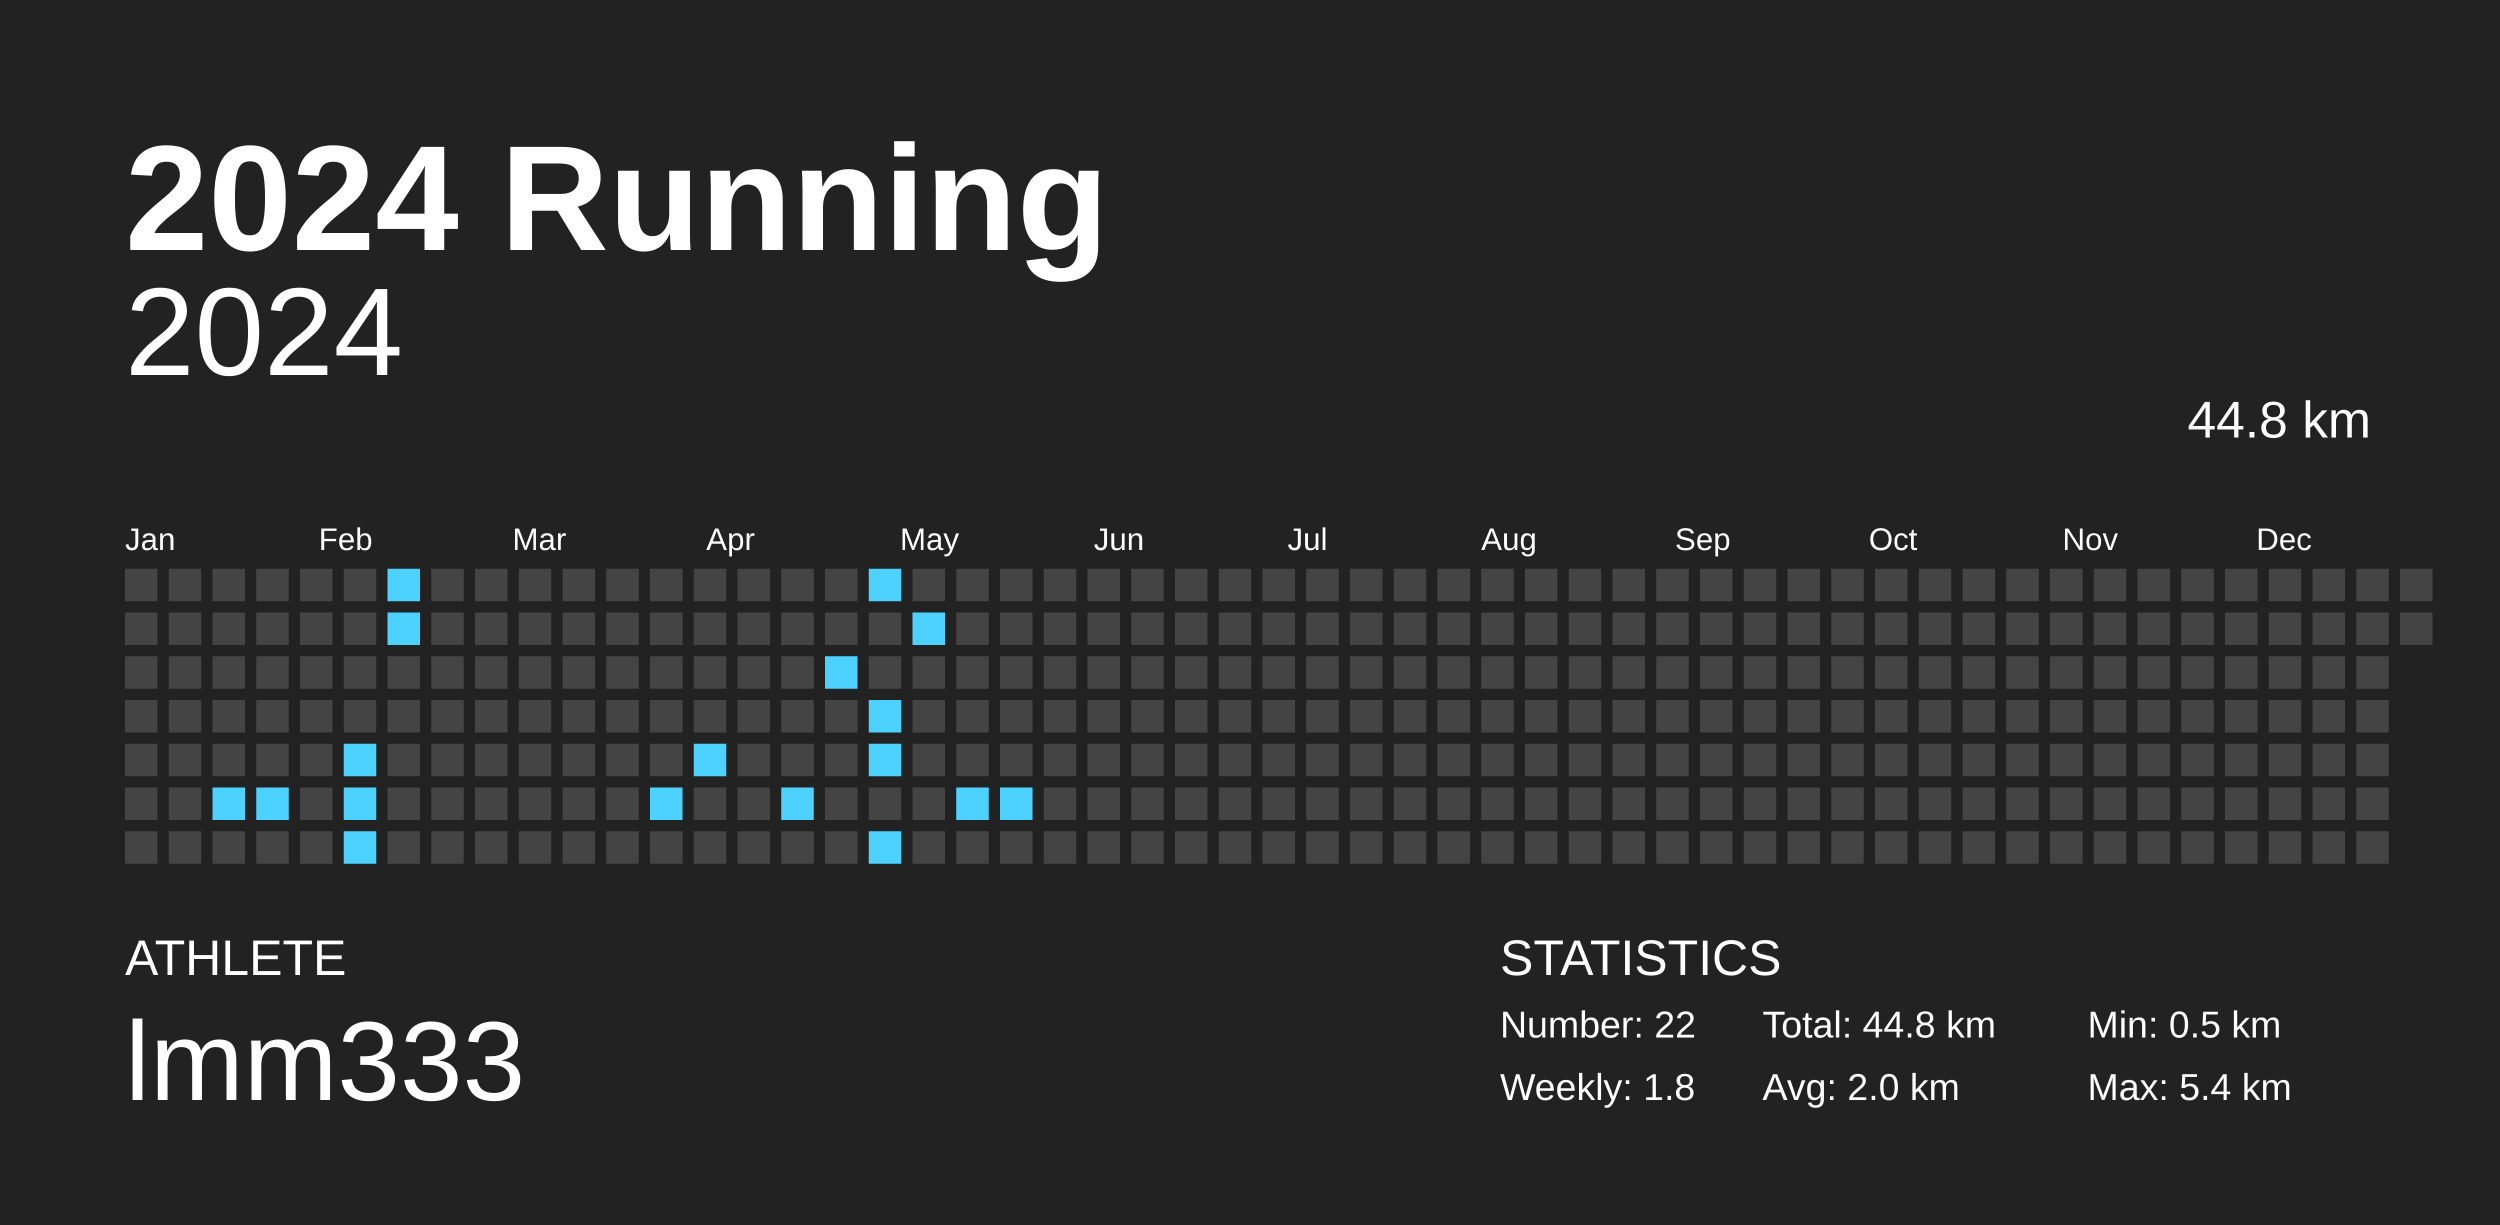
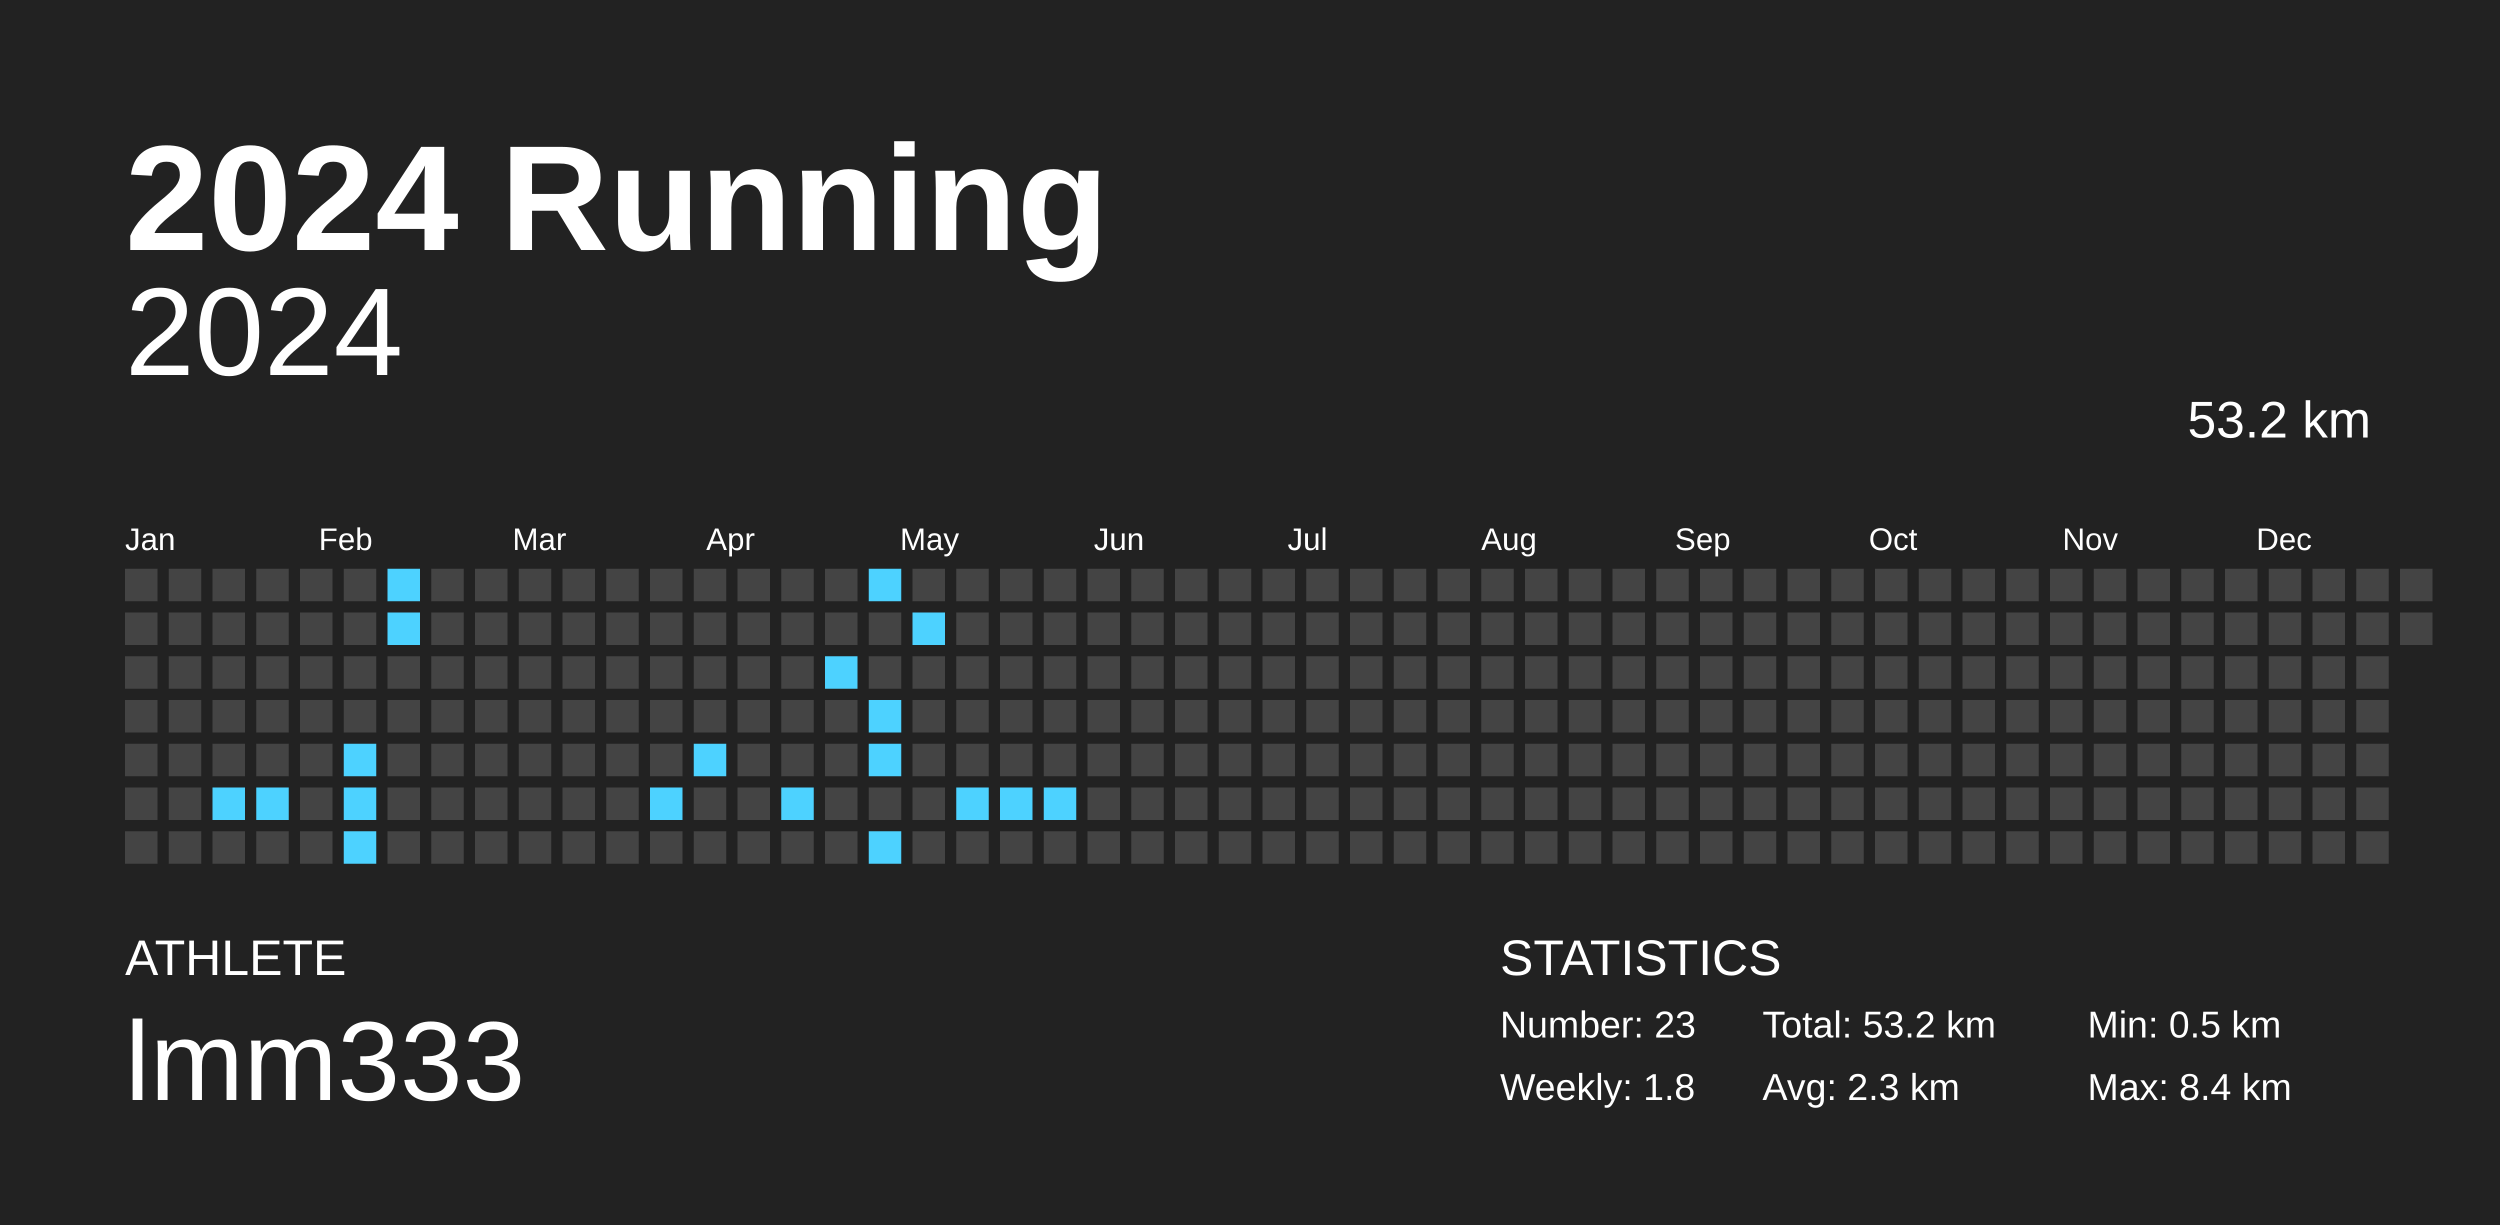
<svg xmlns="http://www.w3.org/2000/svg" baseProfile="full" height="98mm" version="1.1" viewBox="0,0,200,98" width="200mm">
  <defs />
  <rect fill="#222222" height="98" width="200" x="0" y="0" />
  <text fill="#FFFFFF" style="font-size:12px; font-family:Arial; font-weight:bold;" x="10" y="20">2024 Running</text>
  <text fill="#FFFFFF" style="font-size:4px; font-family:Arial" x="10" y="78">ATHLETE</text>
  <text fill="#FFFFFF" style="font-size:9px; font-family:Arial" x="10" y="88">lmm333</text>
  <text fill="#FFFFFF" style="font-size:4px; font-family:Arial" x="120" y="78">STATISTICS</text>
-   <text fill="#FFFFFF" style="font-size:3px; font-family:Arial" x="120" y="83">Number: 22</text>
+   <text fill="#FFFFFF" style="font-size:3px; font-family:Arial" x="120" y="83">Number: 23</text>
  <text fill="#FFFFFF" style="font-size:3px; font-family:Arial" x="120" y="88">Weekly: 1.8</text>
-   <text fill="#FFFFFF" style="font-size:3px; font-family:Arial" x="141" y="83">Total: 44.8 km</text>
-   <text fill="#FFFFFF" style="font-size:3px; font-family:Arial" x="141" y="88">Avg: 2.0 km</text>
+   <text fill="#FFFFFF" style="font-size:3px; font-family:Arial" x="141" y="83">Total: 53.2 km</text>
+   <text fill="#FFFFFF" style="font-size:3px; font-family:Arial" x="141" y="88">Avg: 2.3 km</text>
  <text fill="#FFFFFF" style="font-size:3px; font-family:Arial" x="167" y="83">Min: 0.5 km</text>
-   <text fill="#FFFFFF" style="font-size:3px; font-family:Arial" x="167" y="88">Max: 5.4 km</text>
+   <text fill="#FFFFFF" style="font-size:3px; font-family:Arial" x="167" y="88">Max: 8.4 km</text>
  <text alignment-baseline="hanging" fill="#FFFFFF" style="font-size:10.0px; font-family:Arial;" x="10" y="30">2024</text>
-   <text alignment-baseline="hanging" fill="#FFFFFF" style="font-size:4.125px; font-family:Arial;" x="175" y="35">44.8 km</text>
+   <text alignment-baseline="hanging" fill="#FFFFFF" style="font-size:4.125px; font-family:Arial;" x="175" y="35">53.2 km</text>
  <text fill="#FFFFFF" style="font-size:2.5px; font-family:Arial" x="10.0" y="44">Jan</text>
  <text fill="#FFFFFF" style="font-size:2.5px; font-family:Arial" x="25.5" y="44">Feb</text>
  <text fill="#FFFFFF" style="font-size:2.5px; font-family:Arial" x="41.0" y="44">Mar</text>
  <text fill="#FFFFFF" style="font-size:2.5px; font-family:Arial" x="56.5" y="44">Apr</text>
  <text fill="#FFFFFF" style="font-size:2.5px; font-family:Arial" x="72.0" y="44">May</text>
  <text fill="#FFFFFF" style="font-size:2.5px; font-family:Arial" x="87.5" y="44">Jun</text>
  <text fill="#FFFFFF" style="font-size:2.5px; font-family:Arial" x="103.0" y="44">Jul</text>
  <text fill="#FFFFFF" style="font-size:2.5px; font-family:Arial" x="118.5" y="44">Aug</text>
  <text fill="#FFFFFF" style="font-size:2.5px; font-family:Arial" x="134.0" y="44">Sep</text>
  <text fill="#FFFFFF" style="font-size:2.5px; font-family:Arial" x="149.5" y="44">Oct</text>
  <text fill="#FFFFFF" style="font-size:2.5px; font-family:Arial" x="165.0" y="44">Nov</text>
  <text fill="#FFFFFF" style="font-size:2.5px; font-family:Arial" x="180.5" y="44">Dec</text>
  <rect fill="#444444" height="2.6" width="2.6" x="10.0" y="45.5" />
  <rect fill="#444444" height="2.6" width="2.6" x="10.0" y="49.0" />
  <rect fill="#444444" height="2.6" width="2.6" x="10.0" y="52.5" />
  <rect fill="#444444" height="2.6" width="2.6" x="10.0" y="56.0" />
  <rect fill="#444444" height="2.6" width="2.6" x="10.0" y="59.5" />
  <rect fill="#444444" height="2.6" width="2.6" x="10.0" y="63.0" />
  <rect fill="#444444" height="2.6" width="2.6" x="10.0" y="66.5" />
  <rect fill="#444444" height="2.6" width="2.6" x="13.5" y="45.5" />
  <rect fill="#444444" height="2.6" width="2.6" x="13.5" y="49.0" />
  <rect fill="#444444" height="2.6" width="2.6" x="13.5" y="52.5" />
  <rect fill="#444444" height="2.6" width="2.6" x="13.5" y="56.0" />
  <rect fill="#444444" height="2.6" width="2.6" x="13.5" y="59.5" />
  <rect fill="#444444" height="2.6" width="2.6" x="13.5" y="63.0" />
  <rect fill="#444444" height="2.6" width="2.6" x="13.5" y="66.5" />
  <rect fill="#444444" height="2.6" width="2.6" x="17.0" y="45.5" />
  <rect fill="#444444" height="2.6" width="2.6" x="17.0" y="49.0" />
  <rect fill="#444444" height="2.6" width="2.6" x="17.0" y="52.5" />
  <rect fill="#444444" height="2.6" width="2.6" x="17.0" y="56.0" />
  <rect fill="#444444" height="2.6" width="2.6" x="17.0" y="59.5" />
  <rect fill="#4dd2ff" height="2.6" width="2.6" x="17.0" y="63.0" />
  <rect fill="#444444" height="2.6" width="2.6" x="17.0" y="66.5" />
  <rect fill="#444444" height="2.6" width="2.6" x="20.5" y="45.5" />
  <rect fill="#444444" height="2.6" width="2.6" x="20.5" y="49.0" />
  <rect fill="#444444" height="2.6" width="2.6" x="20.5" y="52.5" />
  <rect fill="#444444" height="2.6" width="2.6" x="20.5" y="56.0" />
  <rect fill="#444444" height="2.6" width="2.6" x="20.5" y="59.5" />
  <rect fill="#4dd2ff" height="2.6" width="2.6" x="20.5" y="63.0" />
  <rect fill="#444444" height="2.6" width="2.6" x="20.5" y="66.5" />
  <rect fill="#444444" height="2.6" width="2.6" x="24.0" y="45.5" />
  <rect fill="#444444" height="2.6" width="2.6" x="24.0" y="49.0" />
  <rect fill="#444444" height="2.6" width="2.6" x="24.0" y="52.5" />
  <rect fill="#444444" height="2.6" width="2.6" x="24.0" y="56.0" />
  <rect fill="#444444" height="2.6" width="2.6" x="24.0" y="59.5" />
  <rect fill="#444444" height="2.6" width="2.6" x="24.0" y="63.0" />
  <rect fill="#444444" height="2.6" width="2.6" x="24.0" y="66.5" />
  <rect fill="#444444" height="2.6" width="2.6" x="27.5" y="45.5" />
  <rect fill="#444444" height="2.6" width="2.6" x="27.5" y="49.0" />
  <rect fill="#444444" height="2.6" width="2.6" x="27.5" y="52.5" />
  <rect fill="#444444" height="2.6" width="2.6" x="27.5" y="56.0" />
  <rect fill="#4dd2ff" height="2.6" width="2.6" x="27.5" y="59.5" />
  <rect fill="#4dd2ff" height="2.6" width="2.6" x="27.5" y="63.0" />
  <rect fill="#4dd2ff" height="2.6" width="2.6" x="27.5" y="66.5" />
  <rect fill="#4dd2ff" height="2.6" width="2.6" x="31.0" y="45.5" />
  <rect fill="#4dd2ff" height="2.6" width="2.6" x="31.0" y="49.0" />
  <rect fill="#444444" height="2.6" width="2.6" x="31.0" y="52.5" />
  <rect fill="#444444" height="2.6" width="2.6" x="31.0" y="56.0" />
  <rect fill="#444444" height="2.6" width="2.6" x="31.0" y="59.5" />
  <rect fill="#444444" height="2.6" width="2.6" x="31.0" y="63.0" />
  <rect fill="#444444" height="2.6" width="2.6" x="31.0" y="66.5" />
  <rect fill="#444444" height="2.6" width="2.6" x="34.5" y="45.5" />
  <rect fill="#444444" height="2.6" width="2.6" x="34.5" y="49.0" />
  <rect fill="#444444" height="2.6" width="2.6" x="34.5" y="52.5" />
  <rect fill="#444444" height="2.6" width="2.6" x="34.5" y="56.0" />
  <rect fill="#444444" height="2.6" width="2.6" x="34.5" y="59.5" />
  <rect fill="#444444" height="2.6" width="2.6" x="34.5" y="63.0" />
  <rect fill="#444444" height="2.6" width="2.6" x="34.5" y="66.5" />
  <rect fill="#444444" height="2.6" width="2.6" x="38.0" y="45.5" />
  <rect fill="#444444" height="2.6" width="2.6" x="38.0" y="49.0" />
  <rect fill="#444444" height="2.6" width="2.6" x="38.0" y="52.5" />
  <rect fill="#444444" height="2.6" width="2.6" x="38.0" y="56.0" />
  <rect fill="#444444" height="2.6" width="2.6" x="38.0" y="59.5" />
  <rect fill="#444444" height="2.6" width="2.6" x="38.0" y="63.0" />
  <rect fill="#444444" height="2.6" width="2.6" x="38.0" y="66.5" />
  <rect fill="#444444" height="2.6" width="2.6" x="41.5" y="45.5" />
  <rect fill="#444444" height="2.6" width="2.6" x="41.5" y="49.0" />
  <rect fill="#444444" height="2.6" width="2.6" x="41.5" y="52.5" />
  <rect fill="#444444" height="2.6" width="2.6" x="41.5" y="56.0" />
  <rect fill="#444444" height="2.6" width="2.6" x="41.5" y="59.5" />
  <rect fill="#444444" height="2.6" width="2.6" x="41.5" y="63.0" />
  <rect fill="#444444" height="2.6" width="2.6" x="41.5" y="66.5" />
  <rect fill="#444444" height="2.6" width="2.6" x="45.0" y="45.5" />
  <rect fill="#444444" height="2.6" width="2.6" x="45.0" y="49.0" />
  <rect fill="#444444" height="2.6" width="2.6" x="45.0" y="52.5" />
  <rect fill="#444444" height="2.6" width="2.6" x="45.0" y="56.0" />
  <rect fill="#444444" height="2.6" width="2.6" x="45.0" y="59.5" />
  <rect fill="#444444" height="2.6" width="2.6" x="45.0" y="63.0" />
  <rect fill="#444444" height="2.6" width="2.6" x="45.0" y="66.5" />
  <rect fill="#444444" height="2.6" width="2.6" x="48.5" y="45.5" />
  <rect fill="#444444" height="2.6" width="2.6" x="48.5" y="49.0" />
  <rect fill="#444444" height="2.6" width="2.6" x="48.5" y="52.5" />
  <rect fill="#444444" height="2.6" width="2.6" x="48.5" y="56.0" />
  <rect fill="#444444" height="2.6" width="2.6" x="48.5" y="59.5" />
  <rect fill="#444444" height="2.6" width="2.6" x="48.5" y="63.0" />
  <rect fill="#444444" height="2.6" width="2.6" x="48.5" y="66.5" />
  <rect fill="#444444" height="2.6" width="2.6" x="52.0" y="45.5" />
  <rect fill="#444444" height="2.6" width="2.6" x="52.0" y="49.0" />
  <rect fill="#444444" height="2.6" width="2.6" x="52.0" y="52.5" />
  <rect fill="#444444" height="2.6" width="2.6" x="52.0" y="56.0" />
  <rect fill="#444444" height="2.6" width="2.6" x="52.0" y="59.5" />
  <rect fill="#4dd2ff" height="2.6" width="2.6" x="52.0" y="63.0" />
  <rect fill="#444444" height="2.6" width="2.6" x="52.0" y="66.5" />
  <rect fill="#444444" height="2.6" width="2.6" x="55.5" y="45.5" />
  <rect fill="#444444" height="2.6" width="2.6" x="55.5" y="49.0" />
  <rect fill="#444444" height="2.6" width="2.6" x="55.5" y="52.5" />
  <rect fill="#444444" height="2.6" width="2.6" x="55.5" y="56.0" />
  <rect fill="#4dd2ff" height="2.6" width="2.6" x="55.5" y="59.5" />
  <rect fill="#444444" height="2.6" width="2.6" x="55.5" y="63.0" />
  <rect fill="#444444" height="2.6" width="2.6" x="55.5" y="66.5" />
  <rect fill="#444444" height="2.6" width="2.6" x="59.0" y="45.5" />
  <rect fill="#444444" height="2.6" width="2.6" x="59.0" y="49.0" />
  <rect fill="#444444" height="2.6" width="2.6" x="59.0" y="52.5" />
  <rect fill="#444444" height="2.6" width="2.6" x="59.0" y="56.0" />
  <rect fill="#444444" height="2.6" width="2.6" x="59.0" y="59.5" />
  <rect fill="#444444" height="2.6" width="2.6" x="59.0" y="63.0" />
  <rect fill="#444444" height="2.6" width="2.6" x="59.0" y="66.5" />
  <rect fill="#444444" height="2.6" width="2.6" x="62.5" y="45.5" />
  <rect fill="#444444" height="2.6" width="2.6" x="62.5" y="49.0" />
  <rect fill="#444444" height="2.6" width="2.6" x="62.5" y="52.5" />
  <rect fill="#444444" height="2.6" width="2.6" x="62.5" y="56.0" />
  <rect fill="#444444" height="2.6" width="2.6" x="62.5" y="59.5" />
  <rect fill="#4dd2ff" height="2.6" width="2.6" x="62.5" y="63.0" />
  <rect fill="#444444" height="2.6" width="2.6" x="62.5" y="66.5" />
  <rect fill="#444444" height="2.6" width="2.6" x="66.0" y="45.5" />
  <rect fill="#444444" height="2.6" width="2.6" x="66.0" y="49.0" />
  <rect fill="#4dd2ff" height="2.6" width="2.6" x="66.0" y="52.5" />
  <rect fill="#444444" height="2.6" width="2.6" x="66.0" y="56.0" />
  <rect fill="#444444" height="2.6" width="2.6" x="66.0" y="59.5" />
  <rect fill="#444444" height="2.6" width="2.6" x="66.0" y="63.0" />
  <rect fill="#444444" height="2.6" width="2.6" x="66.0" y="66.5" />
  <rect fill="#4dd2ff" height="2.6" width="2.6" x="69.5" y="45.5" />
  <rect fill="#444444" height="2.6" width="2.6" x="69.5" y="49.0" />
  <rect fill="#444444" height="2.6" width="2.6" x="69.5" y="52.5" />
  <rect fill="#4dd2ff" height="2.6" width="2.6" x="69.5" y="56.0" />
  <rect fill="#4dd2ff" height="2.6" width="2.6" x="69.5" y="59.5" />
  <rect fill="#444444" height="2.6" width="2.6" x="69.5" y="63.0" />
  <rect fill="#4dd2ff" height="2.6" width="2.6" x="69.5" y="66.5" />
  <rect fill="#444444" height="2.6" width="2.6" x="73.0" y="45.5" />
  <rect fill="#4dd2ff" height="2.6" width="2.6" x="73.0" y="49.0" />
  <rect fill="#444444" height="2.6" width="2.6" x="73.0" y="52.5" />
  <rect fill="#444444" height="2.6" width="2.6" x="73.0" y="56.0" />
  <rect fill="#444444" height="2.6" width="2.6" x="73.0" y="59.5" />
  <rect fill="#444444" height="2.6" width="2.6" x="73.0" y="63.0" />
  <rect fill="#444444" height="2.6" width="2.6" x="73.0" y="66.5" />
  <rect fill="#444444" height="2.6" width="2.6" x="76.5" y="45.5" />
  <rect fill="#444444" height="2.6" width="2.6" x="76.5" y="49.0" />
  <rect fill="#444444" height="2.6" width="2.6" x="76.5" y="52.5" />
  <rect fill="#444444" height="2.6" width="2.6" x="76.5" y="56.0" />
  <rect fill="#444444" height="2.6" width="2.6" x="76.5" y="59.5" />
  <rect fill="#4dd2ff" height="2.6" width="2.6" x="76.5" y="63.0" />
  <rect fill="#444444" height="2.6" width="2.6" x="76.5" y="66.5" />
  <rect fill="#444444" height="2.6" width="2.6" x="80.0" y="45.5" />
  <rect fill="#444444" height="2.6" width="2.6" x="80.0" y="49.0" />
  <rect fill="#444444" height="2.6" width="2.6" x="80.0" y="52.5" />
  <rect fill="#444444" height="2.6" width="2.6" x="80.0" y="56.0" />
  <rect fill="#444444" height="2.6" width="2.6" x="80.0" y="59.5" />
  <rect fill="#4dd2ff" height="2.6" width="2.6" x="80.0" y="63.0" />
  <rect fill="#444444" height="2.6" width="2.6" x="80.0" y="66.5" />
  <rect fill="#444444" height="2.6" width="2.6" x="83.5" y="45.5" />
  <rect fill="#444444" height="2.6" width="2.6" x="83.5" y="49.0" />
  <rect fill="#444444" height="2.6" width="2.6" x="83.5" y="52.5" />
  <rect fill="#444444" height="2.6" width="2.6" x="83.5" y="56.0" />
  <rect fill="#444444" height="2.6" width="2.6" x="83.5" y="59.5" />
-   <rect fill="#444444" height="2.6" width="2.6" x="83.5" y="63.0" />
+   <rect fill="#4dd2ff" height="2.6" width="2.6" x="83.5" y="63.0" />
  <rect fill="#444444" height="2.6" width="2.6" x="83.5" y="66.5" />
  <rect fill="#444444" height="2.6" width="2.6" x="87.0" y="45.5" />
  <rect fill="#444444" height="2.6" width="2.6" x="87.0" y="49.0" />
  <rect fill="#444444" height="2.6" width="2.6" x="87.0" y="52.5" />
  <rect fill="#444444" height="2.6" width="2.6" x="87.0" y="56.0" />
  <rect fill="#444444" height="2.6" width="2.6" x="87.0" y="59.5" />
  <rect fill="#444444" height="2.6" width="2.6" x="87.0" y="63.0" />
  <rect fill="#444444" height="2.6" width="2.6" x="87.0" y="66.5" />
  <rect fill="#444444" height="2.6" width="2.6" x="90.5" y="45.5" />
  <rect fill="#444444" height="2.6" width="2.6" x="90.5" y="49.0" />
  <rect fill="#444444" height="2.6" width="2.6" x="90.5" y="52.5" />
  <rect fill="#444444" height="2.6" width="2.6" x="90.5" y="56.0" />
  <rect fill="#444444" height="2.6" width="2.6" x="90.5" y="59.5" />
  <rect fill="#444444" height="2.6" width="2.6" x="90.5" y="63.0" />
  <rect fill="#444444" height="2.6" width="2.6" x="90.5" y="66.5" />
  <rect fill="#444444" height="2.6" width="2.6" x="94.0" y="45.5" />
  <rect fill="#444444" height="2.6" width="2.6" x="94.0" y="49.0" />
  <rect fill="#444444" height="2.6" width="2.6" x="94.0" y="52.5" />
  <rect fill="#444444" height="2.6" width="2.6" x="94.0" y="56.0" />
  <rect fill="#444444" height="2.6" width="2.6" x="94.0" y="59.5" />
  <rect fill="#444444" height="2.6" width="2.6" x="94.0" y="63.0" />
  <rect fill="#444444" height="2.6" width="2.6" x="94.0" y="66.5" />
  <rect fill="#444444" height="2.6" width="2.6" x="97.5" y="45.5" />
  <rect fill="#444444" height="2.6" width="2.6" x="97.5" y="49.0" />
  <rect fill="#444444" height="2.6" width="2.6" x="97.5" y="52.5" />
  <rect fill="#444444" height="2.6" width="2.6" x="97.5" y="56.0" />
  <rect fill="#444444" height="2.6" width="2.6" x="97.5" y="59.5" />
  <rect fill="#444444" height="2.6" width="2.6" x="97.5" y="63.0" />
  <rect fill="#444444" height="2.6" width="2.6" x="97.5" y="66.5" />
  <rect fill="#444444" height="2.6" width="2.6" x="101.0" y="45.5" />
  <rect fill="#444444" height="2.6" width="2.6" x="101.0" y="49.0" />
  <rect fill="#444444" height="2.6" width="2.6" x="101.0" y="52.5" />
  <rect fill="#444444" height="2.6" width="2.6" x="101.0" y="56.0" />
  <rect fill="#444444" height="2.6" width="2.6" x="101.0" y="59.5" />
  <rect fill="#444444" height="2.6" width="2.6" x="101.0" y="63.0" />
  <rect fill="#444444" height="2.6" width="2.6" x="101.0" y="66.5" />
  <rect fill="#444444" height="2.6" width="2.6" x="104.5" y="45.5" />
  <rect fill="#444444" height="2.6" width="2.6" x="104.5" y="49.0" />
  <rect fill="#444444" height="2.6" width="2.6" x="104.5" y="52.5" />
  <rect fill="#444444" height="2.6" width="2.6" x="104.5" y="56.0" />
  <rect fill="#444444" height="2.6" width="2.6" x="104.5" y="59.5" />
  <rect fill="#444444" height="2.6" width="2.6" x="104.5" y="63.0" />
  <rect fill="#444444" height="2.6" width="2.6" x="104.5" y="66.5" />
  <rect fill="#444444" height="2.6" width="2.6" x="108.0" y="45.5" />
  <rect fill="#444444" height="2.6" width="2.6" x="108.0" y="49.0" />
  <rect fill="#444444" height="2.6" width="2.6" x="108.0" y="52.5" />
  <rect fill="#444444" height="2.6" width="2.6" x="108.0" y="56.0" />
  <rect fill="#444444" height="2.6" width="2.6" x="108.0" y="59.5" />
  <rect fill="#444444" height="2.6" width="2.6" x="108.0" y="63.0" />
  <rect fill="#444444" height="2.6" width="2.6" x="108.0" y="66.5" />
  <rect fill="#444444" height="2.6" width="2.6" x="111.5" y="45.5" />
  <rect fill="#444444" height="2.6" width="2.6" x="111.5" y="49.0" />
  <rect fill="#444444" height="2.6" width="2.6" x="111.5" y="52.5" />
  <rect fill="#444444" height="2.6" width="2.6" x="111.5" y="56.0" />
  <rect fill="#444444" height="2.6" width="2.6" x="111.5" y="59.5" />
  <rect fill="#444444" height="2.6" width="2.6" x="111.5" y="63.0" />
  <rect fill="#444444" height="2.6" width="2.6" x="111.5" y="66.5" />
  <rect fill="#444444" height="2.6" width="2.6" x="115.0" y="45.5" />
  <rect fill="#444444" height="2.6" width="2.6" x="115.0" y="49.0" />
  <rect fill="#444444" height="2.6" width="2.6" x="115.0" y="52.5" />
  <rect fill="#444444" height="2.6" width="2.6" x="115.0" y="56.0" />
  <rect fill="#444444" height="2.6" width="2.6" x="115.0" y="59.5" />
  <rect fill="#444444" height="2.6" width="2.6" x="115.0" y="63.0" />
  <rect fill="#444444" height="2.6" width="2.6" x="115.0" y="66.5" />
  <rect fill="#444444" height="2.6" width="2.6" x="118.5" y="45.5" />
  <rect fill="#444444" height="2.6" width="2.6" x="118.5" y="49.0" />
  <rect fill="#444444" height="2.6" width="2.6" x="118.5" y="52.5" />
  <rect fill="#444444" height="2.6" width="2.6" x="118.5" y="56.0" />
  <rect fill="#444444" height="2.6" width="2.6" x="118.5" y="59.5" />
  <rect fill="#444444" height="2.6" width="2.6" x="118.5" y="63.0" />
  <rect fill="#444444" height="2.6" width="2.6" x="118.5" y="66.5" />
  <rect fill="#444444" height="2.6" width="2.6" x="122.0" y="45.5" />
  <rect fill="#444444" height="2.6" width="2.6" x="122.0" y="49.0" />
  <rect fill="#444444" height="2.6" width="2.6" x="122.0" y="52.5" />
  <rect fill="#444444" height="2.6" width="2.6" x="122.0" y="56.0" />
  <rect fill="#444444" height="2.6" width="2.6" x="122.0" y="59.5" />
  <rect fill="#444444" height="2.6" width="2.6" x="122.0" y="63.0" />
  <rect fill="#444444" height="2.6" width="2.6" x="122.0" y="66.5" />
  <rect fill="#444444" height="2.6" width="2.6" x="125.5" y="45.5" />
  <rect fill="#444444" height="2.6" width="2.6" x="125.5" y="49.0" />
  <rect fill="#444444" height="2.6" width="2.6" x="125.5" y="52.5" />
  <rect fill="#444444" height="2.6" width="2.6" x="125.5" y="56.0" />
  <rect fill="#444444" height="2.6" width="2.6" x="125.5" y="59.5" />
  <rect fill="#444444" height="2.6" width="2.6" x="125.5" y="63.0" />
  <rect fill="#444444" height="2.6" width="2.6" x="125.5" y="66.5" />
  <rect fill="#444444" height="2.6" width="2.6" x="129.0" y="45.5" />
  <rect fill="#444444" height="2.6" width="2.6" x="129.0" y="49.0" />
  <rect fill="#444444" height="2.6" width="2.6" x="129.0" y="52.5" />
  <rect fill="#444444" height="2.6" width="2.6" x="129.0" y="56.0" />
  <rect fill="#444444" height="2.6" width="2.6" x="129.0" y="59.5" />
  <rect fill="#444444" height="2.6" width="2.6" x="129.0" y="63.0" />
  <rect fill="#444444" height="2.6" width="2.6" x="129.0" y="66.5" />
  <rect fill="#444444" height="2.6" width="2.6" x="132.5" y="45.5" />
  <rect fill="#444444" height="2.6" width="2.6" x="132.5" y="49.0" />
  <rect fill="#444444" height="2.6" width="2.6" x="132.5" y="52.5" />
  <rect fill="#444444" height="2.6" width="2.6" x="132.5" y="56.0" />
  <rect fill="#444444" height="2.6" width="2.6" x="132.5" y="59.5" />
  <rect fill="#444444" height="2.6" width="2.6" x="132.5" y="63.0" />
  <rect fill="#444444" height="2.6" width="2.6" x="132.5" y="66.5" />
  <rect fill="#444444" height="2.6" width="2.6" x="136.0" y="45.5" />
  <rect fill="#444444" height="2.6" width="2.6" x="136.0" y="49.0" />
  <rect fill="#444444" height="2.6" width="2.6" x="136.0" y="52.5" />
  <rect fill="#444444" height="2.6" width="2.6" x="136.0" y="56.0" />
  <rect fill="#444444" height="2.6" width="2.6" x="136.0" y="59.5" />
  <rect fill="#444444" height="2.6" width="2.6" x="136.0" y="63.0" />
  <rect fill="#444444" height="2.6" width="2.6" x="136.0" y="66.5" />
  <rect fill="#444444" height="2.6" width="2.6" x="139.5" y="45.5" />
  <rect fill="#444444" height="2.6" width="2.6" x="139.5" y="49.0" />
  <rect fill="#444444" height="2.6" width="2.6" x="139.5" y="52.5" />
  <rect fill="#444444" height="2.6" width="2.6" x="139.5" y="56.0" />
  <rect fill="#444444" height="2.6" width="2.6" x="139.5" y="59.5" />
  <rect fill="#444444" height="2.6" width="2.6" x="139.5" y="63.0" />
  <rect fill="#444444" height="2.6" width="2.6" x="139.5" y="66.5" />
  <rect fill="#444444" height="2.6" width="2.6" x="143.0" y="45.5" />
  <rect fill="#444444" height="2.6" width="2.6" x="143.0" y="49.0" />
  <rect fill="#444444" height="2.6" width="2.6" x="143.0" y="52.5" />
  <rect fill="#444444" height="2.6" width="2.6" x="143.0" y="56.0" />
  <rect fill="#444444" height="2.6" width="2.6" x="143.0" y="59.5" />
  <rect fill="#444444" height="2.6" width="2.6" x="143.0" y="63.0" />
  <rect fill="#444444" height="2.6" width="2.6" x="143.0" y="66.5" />
  <rect fill="#444444" height="2.6" width="2.6" x="146.5" y="45.5" />
  <rect fill="#444444" height="2.6" width="2.6" x="146.5" y="49.0" />
  <rect fill="#444444" height="2.6" width="2.6" x="146.5" y="52.5" />
  <rect fill="#444444" height="2.6" width="2.6" x="146.5" y="56.0" />
  <rect fill="#444444" height="2.6" width="2.6" x="146.5" y="59.5" />
  <rect fill="#444444" height="2.6" width="2.6" x="146.5" y="63.0" />
  <rect fill="#444444" height="2.6" width="2.6" x="146.5" y="66.5" />
  <rect fill="#444444" height="2.6" width="2.6" x="150.0" y="45.5" />
  <rect fill="#444444" height="2.6" width="2.6" x="150.0" y="49.0" />
  <rect fill="#444444" height="2.6" width="2.6" x="150.0" y="52.5" />
  <rect fill="#444444" height="2.6" width="2.6" x="150.0" y="56.0" />
  <rect fill="#444444" height="2.6" width="2.6" x="150.0" y="59.5" />
  <rect fill="#444444" height="2.6" width="2.6" x="150.0" y="63.0" />
  <rect fill="#444444" height="2.6" width="2.6" x="150.0" y="66.5" />
  <rect fill="#444444" height="2.6" width="2.6" x="153.5" y="45.5" />
  <rect fill="#444444" height="2.6" width="2.6" x="153.5" y="49.0" />
  <rect fill="#444444" height="2.6" width="2.6" x="153.5" y="52.5" />
  <rect fill="#444444" height="2.6" width="2.6" x="153.5" y="56.0" />
  <rect fill="#444444" height="2.6" width="2.6" x="153.5" y="59.5" />
  <rect fill="#444444" height="2.6" width="2.6" x="153.5" y="63.0" />
  <rect fill="#444444" height="2.6" width="2.6" x="153.5" y="66.5" />
  <rect fill="#444444" height="2.6" width="2.6" x="157.0" y="45.5" />
  <rect fill="#444444" height="2.6" width="2.6" x="157.0" y="49.0" />
  <rect fill="#444444" height="2.6" width="2.6" x="157.0" y="52.5" />
  <rect fill="#444444" height="2.6" width="2.6" x="157.0" y="56.0" />
  <rect fill="#444444" height="2.6" width="2.6" x="157.0" y="59.5" />
  <rect fill="#444444" height="2.6" width="2.6" x="157.0" y="63.0" />
  <rect fill="#444444" height="2.6" width="2.6" x="157.0" y="66.5" />
  <rect fill="#444444" height="2.6" width="2.6" x="160.5" y="45.5" />
  <rect fill="#444444" height="2.6" width="2.6" x="160.5" y="49.0" />
  <rect fill="#444444" height="2.6" width="2.6" x="160.5" y="52.5" />
  <rect fill="#444444" height="2.6" width="2.6" x="160.5" y="56.0" />
  <rect fill="#444444" height="2.6" width="2.6" x="160.5" y="59.5" />
  <rect fill="#444444" height="2.6" width="2.6" x="160.5" y="63.0" />
  <rect fill="#444444" height="2.6" width="2.6" x="160.5" y="66.5" />
  <rect fill="#444444" height="2.6" width="2.6" x="164.0" y="45.5" />
  <rect fill="#444444" height="2.6" width="2.6" x="164.0" y="49.0" />
  <rect fill="#444444" height="2.6" width="2.6" x="164.0" y="52.5" />
  <rect fill="#444444" height="2.6" width="2.6" x="164.0" y="56.0" />
  <rect fill="#444444" height="2.6" width="2.6" x="164.0" y="59.5" />
  <rect fill="#444444" height="2.6" width="2.6" x="164.0" y="63.0" />
  <rect fill="#444444" height="2.6" width="2.6" x="164.0" y="66.5" />
  <rect fill="#444444" height="2.6" width="2.6" x="167.5" y="45.5" />
  <rect fill="#444444" height="2.6" width="2.6" x="167.5" y="49.0" />
  <rect fill="#444444" height="2.6" width="2.6" x="167.5" y="52.5" />
  <rect fill="#444444" height="2.6" width="2.6" x="167.5" y="56.0" />
  <rect fill="#444444" height="2.6" width="2.6" x="167.5" y="59.5" />
  <rect fill="#444444" height="2.6" width="2.6" x="167.5" y="63.0" />
  <rect fill="#444444" height="2.6" width="2.6" x="167.5" y="66.5" />
  <rect fill="#444444" height="2.6" width="2.6" x="171.0" y="45.5" />
  <rect fill="#444444" height="2.6" width="2.6" x="171.0" y="49.0" />
  <rect fill="#444444" height="2.6" width="2.6" x="171.0" y="52.5" />
  <rect fill="#444444" height="2.6" width="2.6" x="171.0" y="56.0" />
  <rect fill="#444444" height="2.6" width="2.6" x="171.0" y="59.5" />
  <rect fill="#444444" height="2.6" width="2.6" x="171.0" y="63.0" />
  <rect fill="#444444" height="2.6" width="2.6" x="171.0" y="66.5" />
  <rect fill="#444444" height="2.6" width="2.6" x="174.5" y="45.5" />
  <rect fill="#444444" height="2.6" width="2.6" x="174.5" y="49.0" />
  <rect fill="#444444" height="2.6" width="2.6" x="174.5" y="52.5" />
  <rect fill="#444444" height="2.6" width="2.6" x="174.5" y="56.0" />
  <rect fill="#444444" height="2.6" width="2.6" x="174.5" y="59.5" />
  <rect fill="#444444" height="2.6" width="2.6" x="174.5" y="63.0" />
  <rect fill="#444444" height="2.6" width="2.6" x="174.5" y="66.5" />
  <rect fill="#444444" height="2.6" width="2.6" x="178.0" y="45.5" />
  <rect fill="#444444" height="2.6" width="2.6" x="178.0" y="49.0" />
  <rect fill="#444444" height="2.6" width="2.6" x="178.0" y="52.5" />
  <rect fill="#444444" height="2.6" width="2.6" x="178.0" y="56.0" />
  <rect fill="#444444" height="2.6" width="2.6" x="178.0" y="59.5" />
  <rect fill="#444444" height="2.6" width="2.6" x="178.0" y="63.0" />
  <rect fill="#444444" height="2.6" width="2.6" x="178.0" y="66.5" />
  <rect fill="#444444" height="2.6" width="2.6" x="181.5" y="45.5" />
  <rect fill="#444444" height="2.6" width="2.6" x="181.5" y="49.0" />
  <rect fill="#444444" height="2.6" width="2.6" x="181.5" y="52.5" />
  <rect fill="#444444" height="2.6" width="2.6" x="181.5" y="56.0" />
  <rect fill="#444444" height="2.6" width="2.6" x="181.5" y="59.5" />
  <rect fill="#444444" height="2.6" width="2.6" x="181.5" y="63.0" />
  <rect fill="#444444" height="2.6" width="2.6" x="181.5" y="66.5" />
  <rect fill="#444444" height="2.6" width="2.6" x="185.0" y="45.5" />
  <rect fill="#444444" height="2.6" width="2.6" x="185.0" y="49.0" />
  <rect fill="#444444" height="2.6" width="2.6" x="185.0" y="52.5" />
  <rect fill="#444444" height="2.6" width="2.6" x="185.0" y="56.0" />
  <rect fill="#444444" height="2.6" width="2.6" x="185.0" y="59.5" />
  <rect fill="#444444" height="2.6" width="2.6" x="185.0" y="63.0" />
  <rect fill="#444444" height="2.6" width="2.6" x="185.0" y="66.5" />
  <rect fill="#444444" height="2.6" width="2.6" x="188.5" y="45.5" />
  <rect fill="#444444" height="2.6" width="2.6" x="188.5" y="49.0" />
  <rect fill="#444444" height="2.6" width="2.6" x="188.5" y="52.5" />
  <rect fill="#444444" height="2.6" width="2.6" x="188.5" y="56.0" />
  <rect fill="#444444" height="2.6" width="2.6" x="188.5" y="59.5" />
  <rect fill="#444444" height="2.6" width="2.6" x="188.5" y="63.0" />
  <rect fill="#444444" height="2.6" width="2.6" x="188.5" y="66.5" />
  <rect fill="#444444" height="2.6" width="2.6" x="192.0" y="45.5" />
  <rect fill="#444444" height="2.6" width="2.6" x="192.0" y="49.0" />
</svg>
